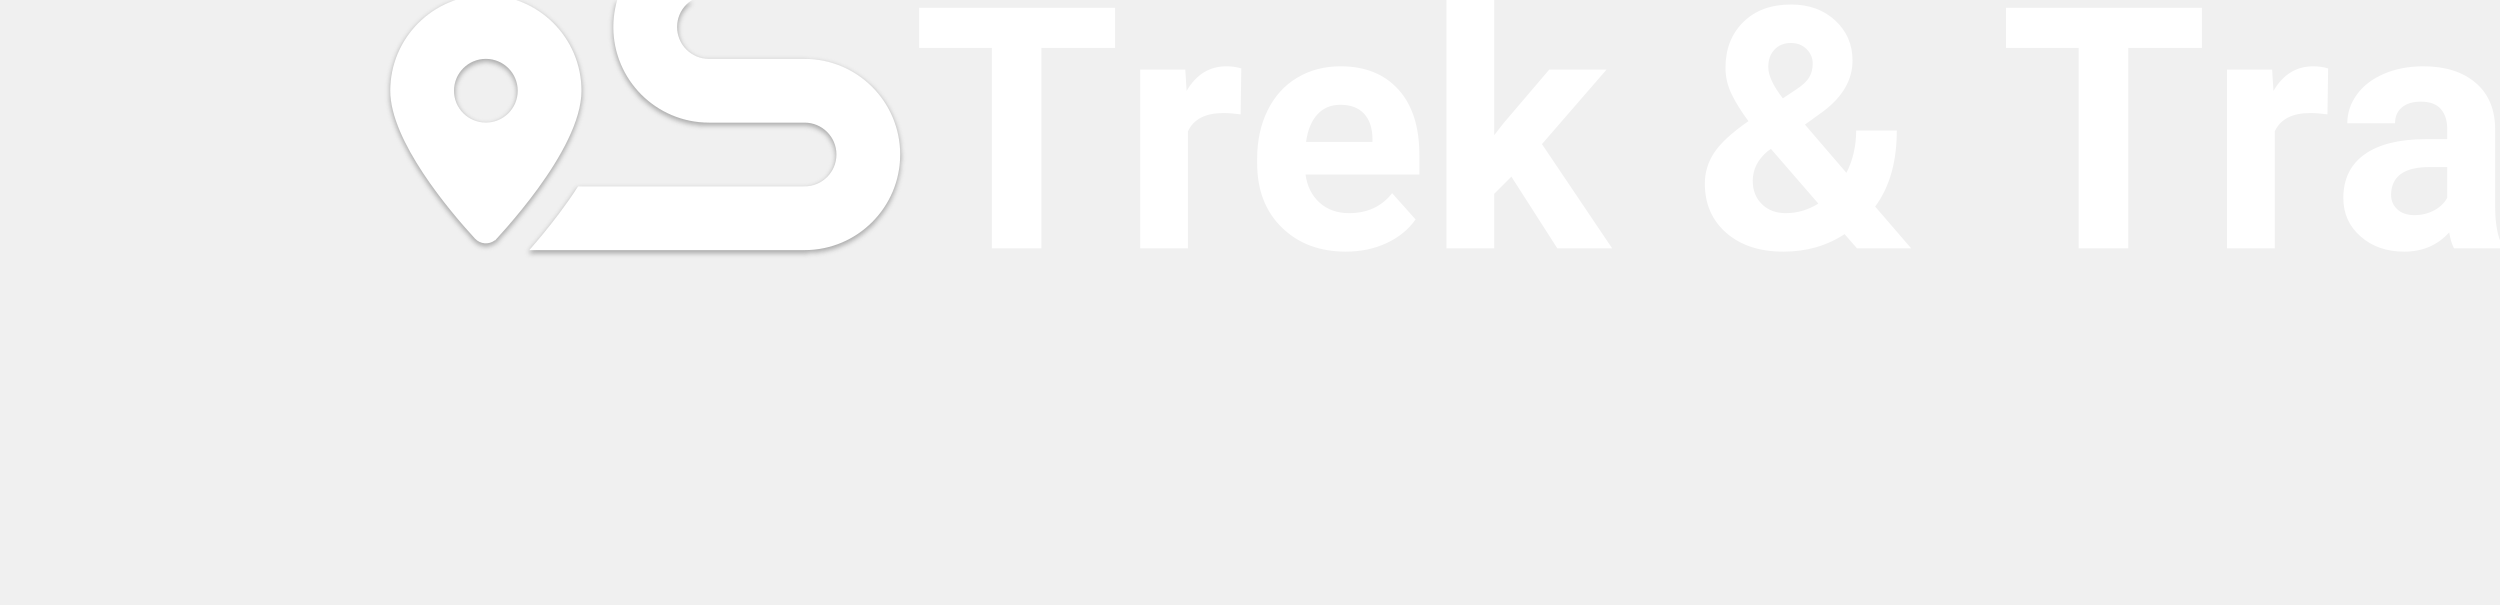
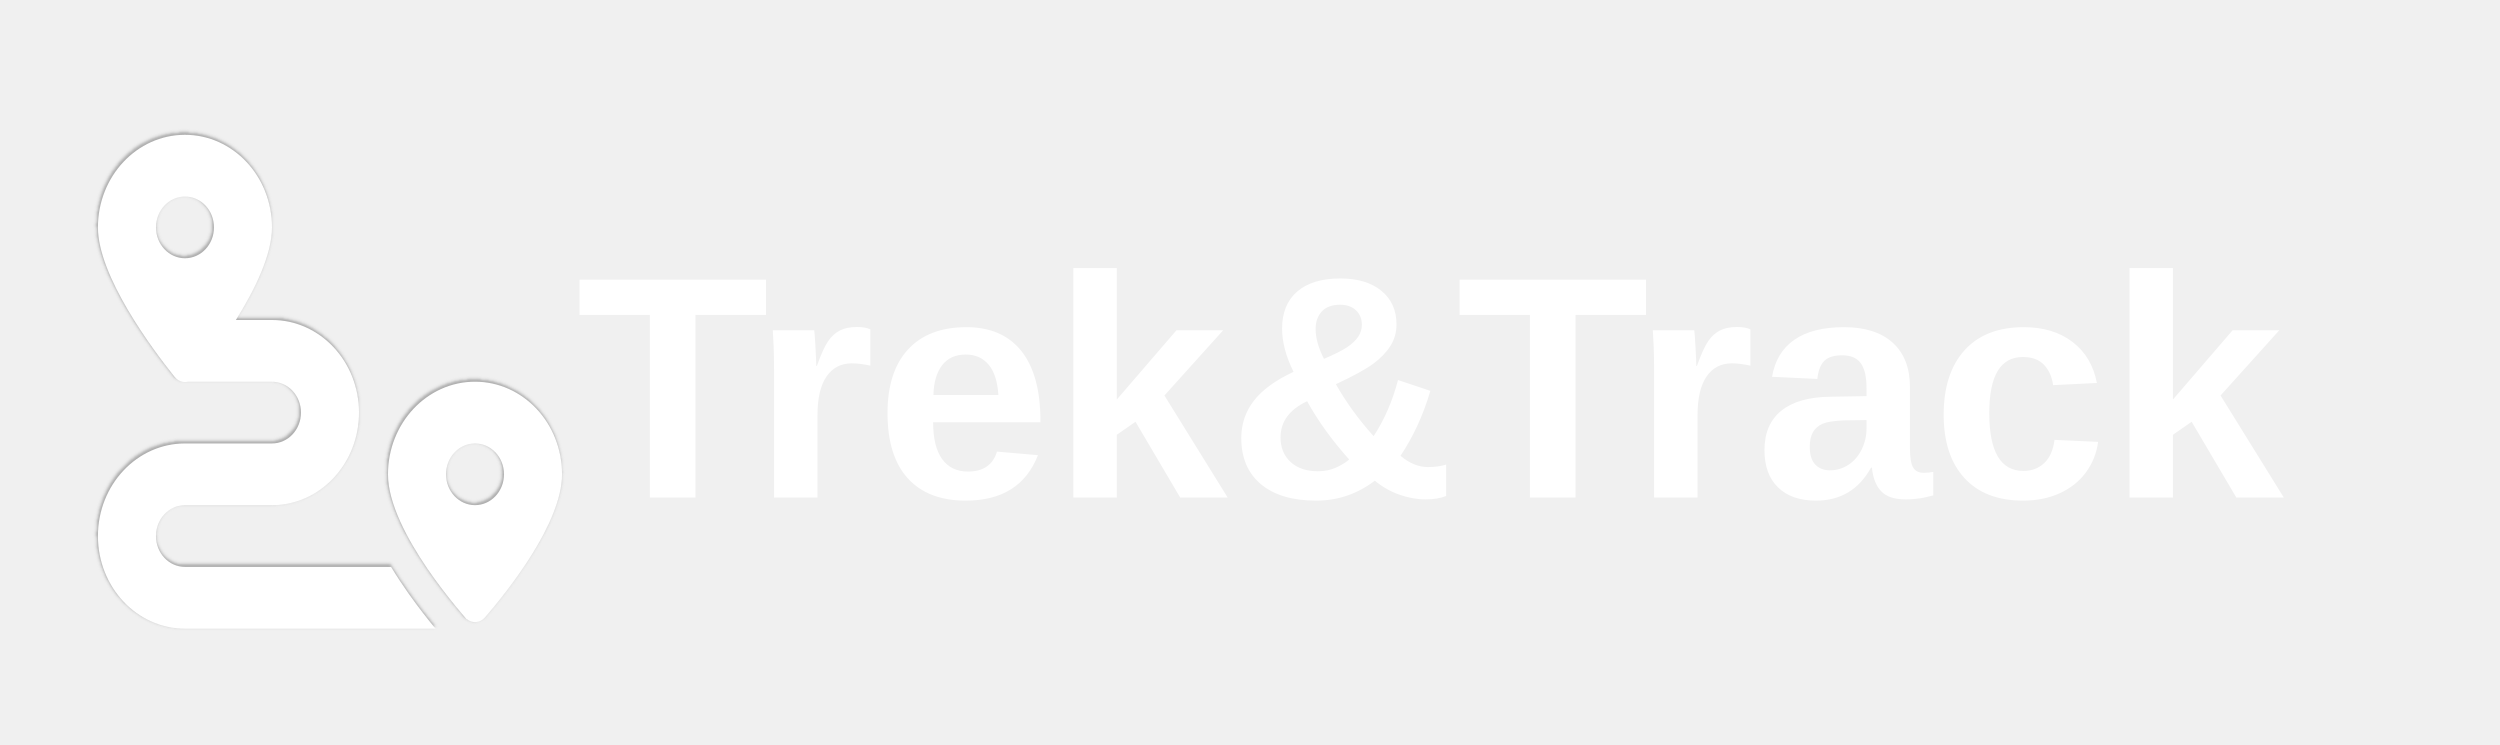
- <svg xmlns="http://www.w3.org/2000/svg" width="2069.023px" height="500px" viewBox="0 0 2069.023 500" version="1.1">
+ <svg xmlns="http://www.w3.org/2000/svg" viewBox="-819.674 200.614 2640.702 786.498">
  <defs>
    <filter filterUnits="userSpaceOnUse" color-interpolation-filters="sRGB" id="filter_1">
      <feFlood flood-opacity="0" result="BackgroundImageFix" />
      <feColorMatrix in="SourceAlpha" type="matrix" values="0 0 0 0 0 0 0 0 0 0 0 0 0 0 0 0 0 0 127 0" />
-       <feOffset dx="0" dy="2" />
+       <feOffset dx="1" dy="2" />
      <feGaussianBlur stdDeviation="2" />
      <feColorMatrix type="matrix" values="0 0 0 0 0.392 0 0 0 0 0.392 0 0 0 0 0.392 0 0 0 0.498 0" />
      <feBlend mode="normal" in2="BackgroundImageFix" result="effect0_dropShadow" />
      <feBlend mode="normal" in="SourceGraphic" in2="effect0_dropShadow" result="shape" />
    </filter>
  </defs>
-   <g id="Group-Copy" transform="translate(322.9766 -226)">
-     <g id="Trek-&amp;-Track" fill="#FFFFFF" transform="translate(422.0234 0)">
-       <path d="M491.623 386.414L505.842 372.195L543.85 431.531L589.24 431.531L531.135 345.262L584.592 283.602L537.15 283.602L499.279 328.035L491.623 337.879L491.623 221.531L452.111 221.531L452.111 431.531L491.623 431.531L491.623 386.414ZM1535.88 386.414L1550.1 372.195L1588.11 431.531L1633.5 431.531L1575.39 345.262L1628.85 283.602L1581.41 283.602L1543.54 328.035L1535.88 337.879L1535.88 221.531L1496.37 221.531L1496.37 431.531L1535.88 431.531L1535.88 386.414ZM665.939 377.938Q665.939 364.129 673.664 352.371Q681.389 340.613 702.033 326.258Q693.146 314.363 688.088 303.904Q683.029 293.445 683.029 282.098Q683.029 258.855 697.727 244.295Q712.424 229.734 737.307 229.734Q759.592 229.734 773.879 242.996Q788.166 256.258 788.166 276.082Q788.166 299.871 764.104 318.055L748.791 329.129L783.107 369.051Q791.174 353.191 791.174 334.051L824.807 334.051Q824.807 372.879 806.896 396.941L836.701 431.531L791.857 431.531L781.604 419.773Q759.592 434.266 731.018 434.266Q701.486 434.266 683.713 418.748Q665.939 403.23 665.939 377.938ZM116.877 265.691L177.854 265.691L177.854 232.469L15.705 232.469L15.705 265.691L75.861 265.691L75.861 431.531L116.877 431.531L116.877 265.691ZM1016.35 265.691L1077.33 265.691L1077.33 232.469L915.178 232.469L915.178 265.691L975.334 265.691L975.334 431.531L1016.35 431.531L1016.35 265.691ZM718.439 281.551Q718.439 291.805 730.471 307.391L740.998 300.418Q749.064 295.223 752.141 290.301Q755.217 285.379 755.217 278.543Q755.217 271.707 750.158 266.648Q745.1 261.59 737.17 261.59Q728.693 261.59 723.566 267.059Q718.439 272.527 718.439 281.551ZM267.541 319.559Q273.693 319.559 281.76 320.652L282.307 282.645Q276.564 280.867 270.002 280.867Q248.947 280.867 237.053 301.238L235.959 283.602L198.635 283.602L198.635 431.531L238.146 431.531L238.146 334.734Q245.119 319.559 267.541 319.559ZM368.85 434.266Q336.311 434.266 315.871 414.305Q295.432 394.344 295.432 361.121L295.432 357.293Q295.432 335.008 304.045 317.439Q312.658 299.871 328.449 290.369Q344.24 280.867 364.475 280.867Q394.826 280.867 412.258 300.008Q429.689 319.148 429.689 354.285L429.689 370.418L335.49 370.418Q337.404 384.91 347.043 393.66Q356.682 402.41 371.447 402.41Q394.279 402.41 407.131 385.867L426.545 407.605Q417.658 420.184 402.482 427.225Q387.307 434.266 368.85 434.266ZM1181.23 320.652Q1173.17 319.559 1167.01 319.559Q1144.59 319.559 1137.62 334.734L1137.62 431.531L1098.11 431.531L1098.11 283.602L1135.43 283.602L1136.53 301.238Q1148.42 280.867 1169.47 280.867Q1176.04 280.867 1181.78 282.645L1181.23 320.652ZM1281.99 418.27Q1283.22 426.199 1285.96 431.531L1325.88 431.531L1325.88 429.207Q1320.14 418.406 1320 397.352L1320 333.23Q1320 308.348 1303.94 294.607Q1287.87 280.867 1260.53 280.867Q1242.48 280.867 1227.99 287.088Q1213.5 293.309 1205.57 304.246Q1197.64 315.184 1197.64 328.035L1237.15 328.035Q1237.15 319.695 1242.82 314.91Q1248.5 310.125 1258.48 310.125Q1269.83 310.125 1275.09 316.277Q1280.35 322.43 1280.35 332.684L1280.35 341.16L1262.17 341.16Q1229.22 341.297 1211.79 353.875Q1194.36 366.453 1194.36 389.969Q1194.36 409.109 1208.64 421.688Q1222.93 434.266 1244.67 434.266Q1267.64 434.266 1281.99 418.27ZM1411.88 402.41Q1422.81 402.41 1429.65 396.395Q1436.49 390.379 1436.76 380.398L1473.81 380.398Q1473.67 395.438 1465.61 407.947Q1457.54 420.457 1443.53 427.361Q1429.51 434.266 1412.56 434.266Q1380.84 434.266 1362.52 414.1Q1344.2 393.934 1344.2 358.387L1344.2 355.789Q1344.2 321.609 1362.38 301.238Q1380.57 280.867 1412.29 280.867Q1440.04 280.867 1456.79 296.658Q1473.54 312.449 1473.81 338.699L1436.76 338.699Q1436.49 327.155 1429.65 319.939Q1422.81 312.723 1411.6 312.723Q1397.79 312.723 1390.75 322.786Q1383.71 332.85 1383.71 355.443L1383.71 359.551Q1383.71 382.419 1390.69 392.415Q1397.66 402.41 1411.88 402.41ZM364.338 312.723Q352.58 312.723 345.266 320.688Q337.951 328.653 335.9 343.484L390.861 343.484L390.861 340.325Q390.588 327.142 383.752 319.932Q376.916 312.723 364.338 312.723ZM732.932 402.41Q747.15 402.41 759.865 394.502L720.627 349.227L717.756 351.273Q705.588 361.636 705.588 375.682Q705.588 387.546 713.176 394.978Q720.764 402.41 732.932 402.41ZM1269.42 400.154Q1262.03 404.051 1253.28 404.051Q1244.26 404.051 1239.06 399.266Q1233.87 394.48 1233.87 387.098L1234.01 384.773Q1235.92 364.266 1265.59 364.266L1280.35 364.266L1280.35 389.695Q1276.8 396.258 1269.42 400.154Z" />
+   <g id="Group-Copy" transform="matrix(1.029217, 0, 0, 1.029217, -779.8216, -11.98521)" style="">
+     <g id="Trek-&amp;-Track" fill="#FFFFFF" transform="matrix(1.364839, 0, 0, 1.364839, 516.4617, -565.9258)" style="">
+       <text style="font-family: Arial, sans-serif; font-size: 238.1px; font-weight: 700; stroke-width: 5.35px; white-space: pre;" x="26.337" y="940.12">Trek&amp;Track</text>
+       <text style="white-space: pre; fill: rgb(51, 51, 51); font-family: Arial, sans-serif; font-size: 84.6px;" x="1527.303" y="1162.403"> </text>
    </g>
-     <path d="M422.023 90.11C422.023 131.488 373.308 193.225 352.289 217.87C349.157 221.496 344.541 222.898 340.337 221.991L263.76 221.991C249.17 221.991 237.383 233.778 237.383 248.367C237.383 262.957 249.17 274.743 263.76 274.743L342.892 274.743C386.579 274.743 422.023 310.186 422.023 353.872C422.023 397.558 386.579 433 342.892 433L115.059 433C122.23 424.841 130.967 414.373 139.787 402.668C144.98 395.744 150.338 388.161 155.449 380.249L342.892 380.249C357.482 380.249 369.269 368.462 369.269 353.872C369.269 339.283 357.482 327.495 342.892 327.495L263.76 327.495C220.073 327.495 184.629 292.053 184.629 248.367C184.629 204.682 220.073 169.238 263.76 169.238L296.567 169.238C279.257 143.274 263.76 113.436 263.76 90.11C263.76 46.424 299.204 10.981 342.892 10.981C386.579 10.981 422.023 46.424 422.023 90.11L422.023 90.11ZM96.524 414.103C93.392 417.646 90.59 420.779 88.199 423.416L86.715 425.065L86.551 424.9C81.605 428.691 74.516 428.197 70.065 423.416C49.293 400.832 0 342.722 0 301.097C0 257.412 35.444 221.968 79.132 221.968C122.819 221.968 158.263 257.412 158.263 301.097C158.263 325.825 140.871 356.322 122.407 381.792C113.587 393.908 104.52 404.87 97.019 413.526L96.524 414.103L96.524 414.103ZM105.503 301.091C105.503 286.524 93.694 274.715 79.126 274.715C64.558 274.715 52.749 286.524 52.749 301.091C52.749 315.659 64.558 327.468 79.126 327.468C93.694 327.468 105.503 315.659 105.503 301.091L105.503 301.091ZM342.871 116.48C357.438 116.48 369.248 104.671 369.248 90.104C369.248 75.537 357.438 63.728 342.871 63.728C328.303 63.728 316.493 75.537 316.493 90.104C316.493 104.671 328.303 116.48 342.871 116.48L342.871 116.48Z" id="Shape" fill="#FFFFFF" fill-rule="evenodd" stroke="none" filter="url(#filter_1)" />
+     <path d="M 538.083 756.709 C 538.083 707.018 483.102 632.87 459.379 603.278 C 455.848 598.923 450.635 597.235 445.893 598.326 L 359.469 598.326 C 343.003 598.326 329.7 584.168 329.7 566.648 C 329.7 549.127 343.003 534.975 359.469 534.975 L 448.775 534.975 C 498.082 534.975 538.083 492.408 538.083 439.945 C 538.083 387.481 498.082 344.917 448.775 344.917 L 191.648 344.917 C 199.741 354.716 209.602 367.289 219.557 381.345 C 225.414 389.658 231.462 398.765 237.232 408.268 L 448.775 408.268 C 465.242 408.268 478.543 422.423 478.543 439.945 C 478.543 457.465 465.242 471.62 448.775 471.62 L 359.469 471.62 C 310.167 471.62 270.161 514.184 270.161 566.648 C 270.161 619.113 310.167 661.68 359.469 661.68 L 396.491 661.68 C 376.96 692.861 359.469 728.697 359.469 756.709 C 359.469 809.172 399.47 851.738 448.775 851.738 C 498.082 851.738 538.083 809.172 538.083 756.709 Z M 170.728 367.612 C 167.196 363.357 164.03 359.593 161.332 356.425 L 159.659 354.443 L 159.475 354.645 C 153.89 350.093 145.89 350.685 140.867 356.425 C 117.425 383.549 61.794 453.336 61.794 503.323 C 61.794 555.787 101.798 598.355 151.102 598.355 C 200.407 598.355 240.408 555.787 240.408 503.323 C 240.408 473.627 220.781 437.006 199.942 406.413 C 189.988 391.865 179.754 378.699 171.288 368.304 L 170.728 367.612 Z M 180.864 503.332 C 180.864 520.827 167.535 535.008 151.095 535.008 C 134.655 535.008 121.327 520.827 121.327 503.332 C 121.327 485.839 134.655 471.653 151.095 471.653 C 167.535 471.653 180.864 485.839 180.864 503.332 Z M 448.754 725.036 C 465.19 725.036 478.522 739.219 478.522 756.715 C 478.522 774.209 465.19 788.394 448.754 788.394 C 432.31 788.394 418.982 774.209 418.982 756.715 C 418.982 739.219 432.31 725.036 448.754 725.036 Z" id="Shape" fill-rule="evenodd" stroke="none" filter="url(#filter_1)" style="fill: rgb(255, 255, 255);" transform="matrix(-1, 0, 0, -1, 599.8771, 1196.655)" />
  </g>
</svg>
